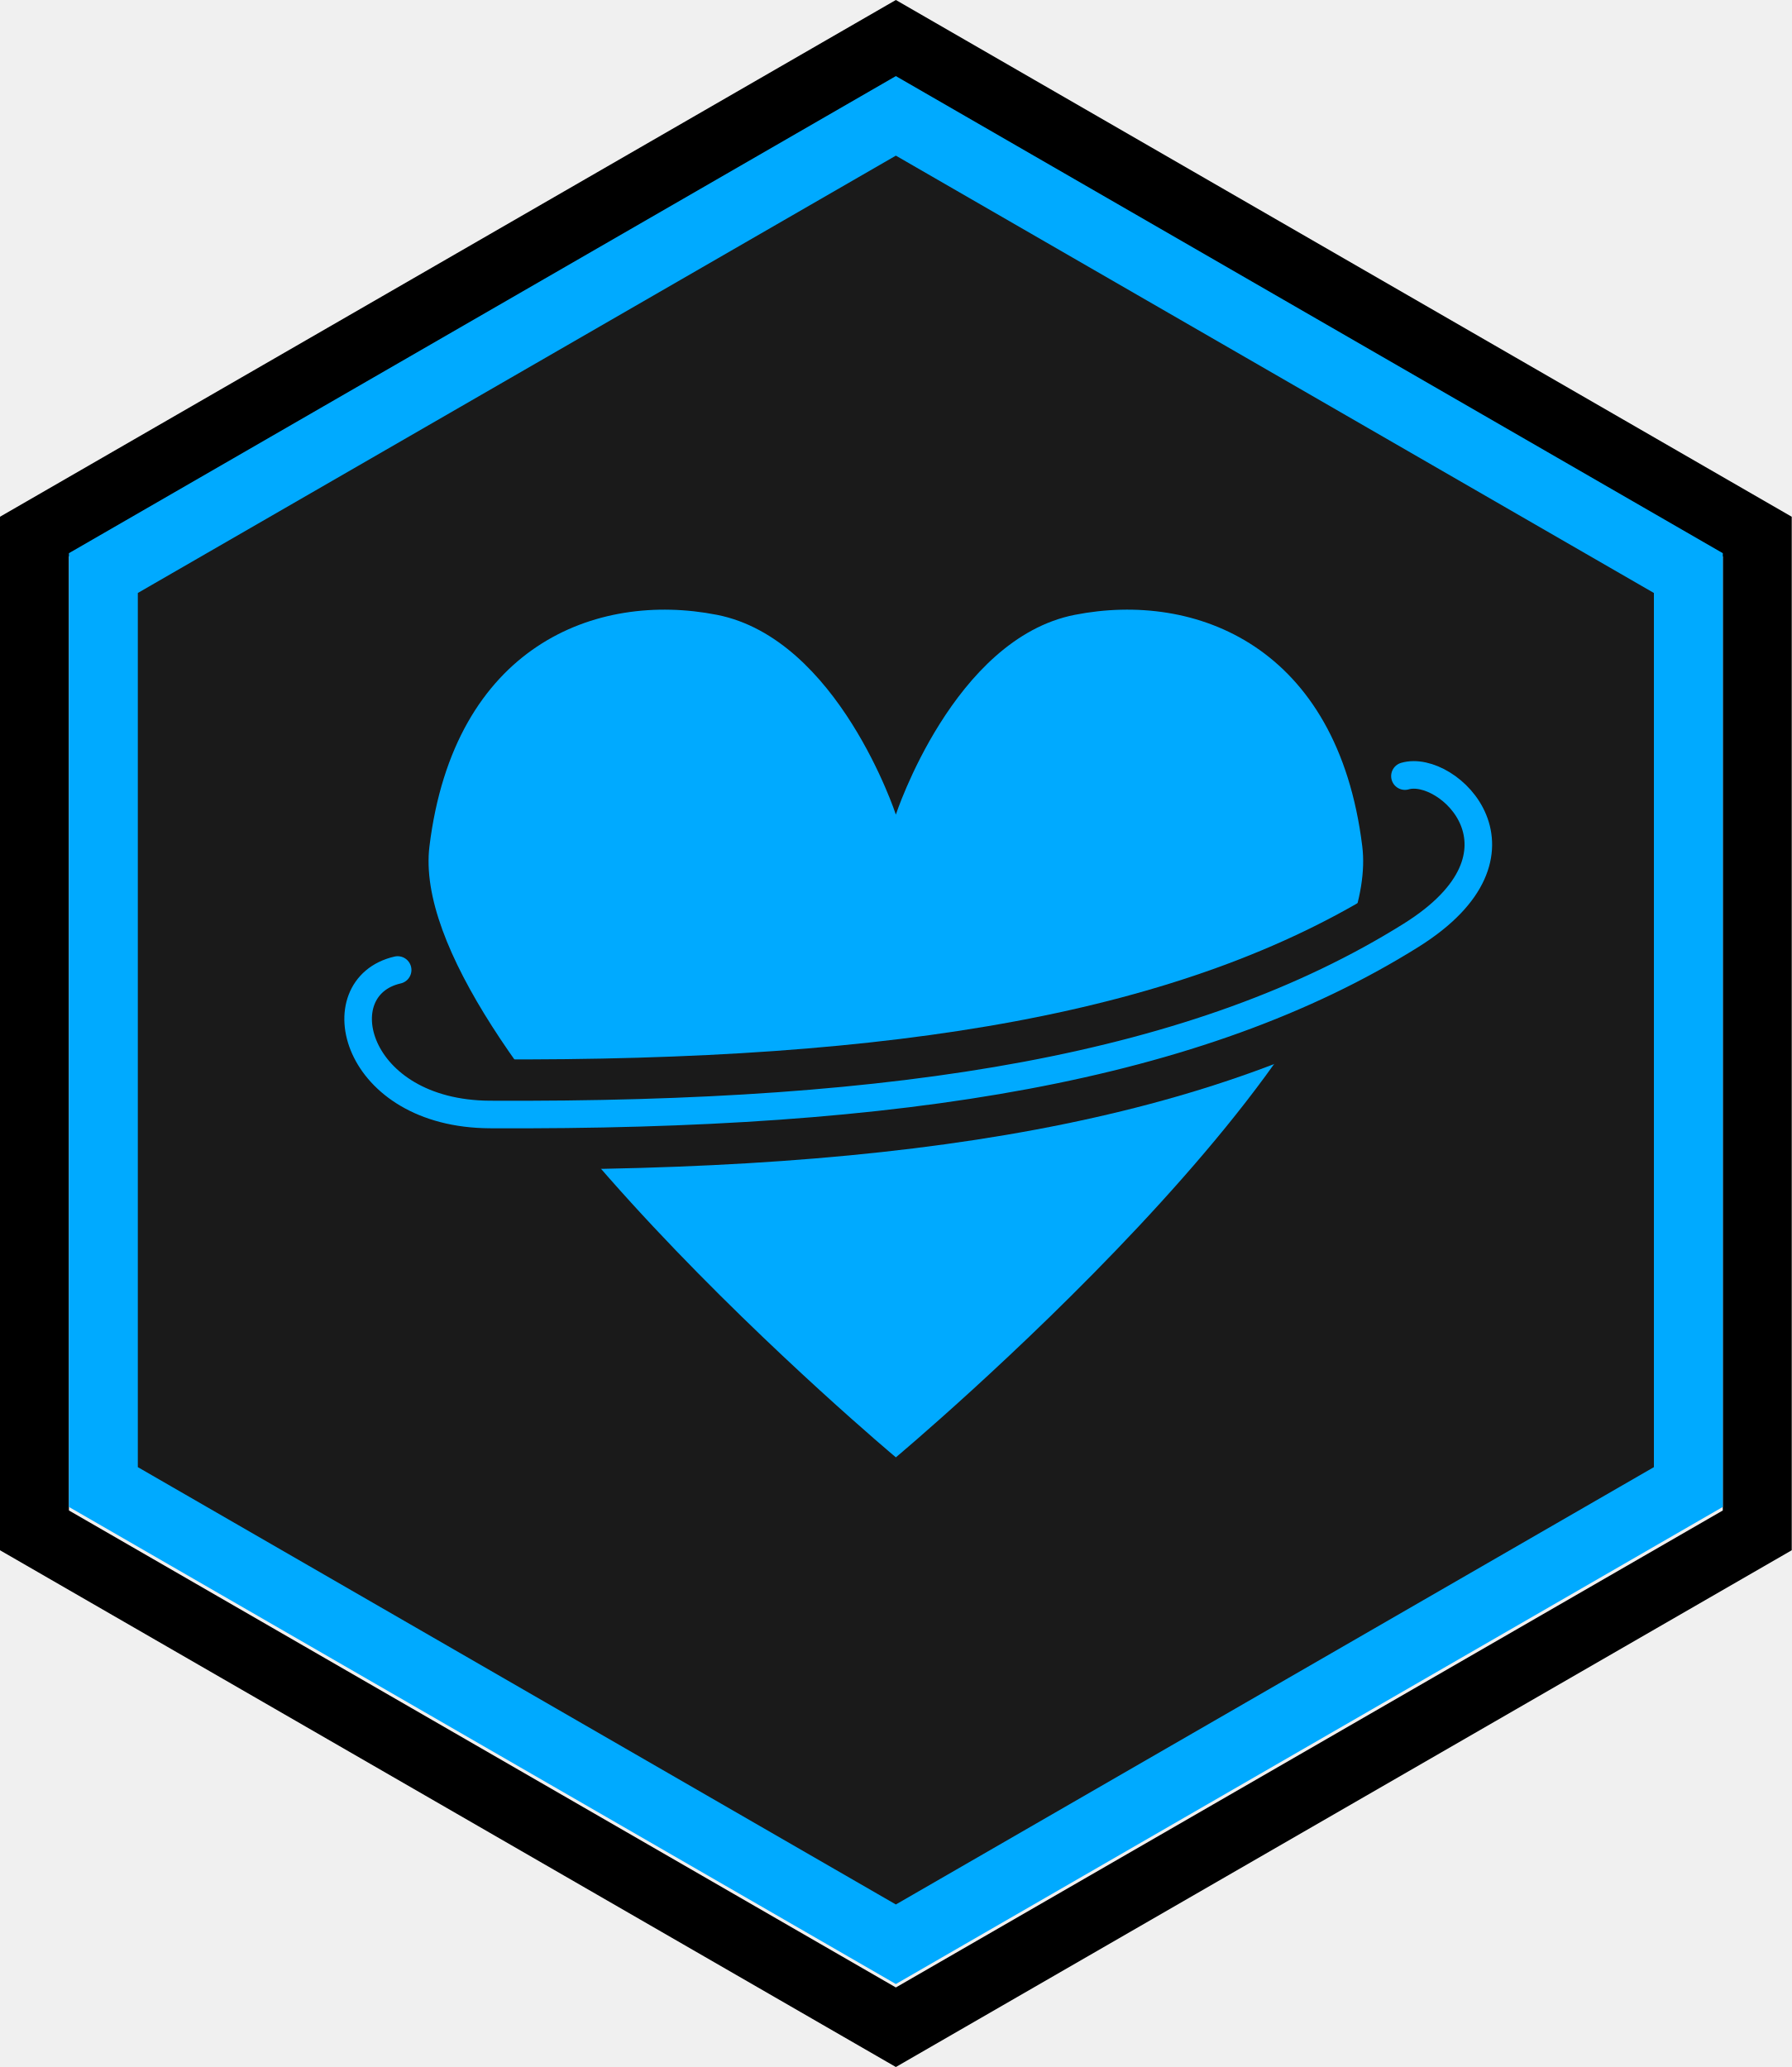
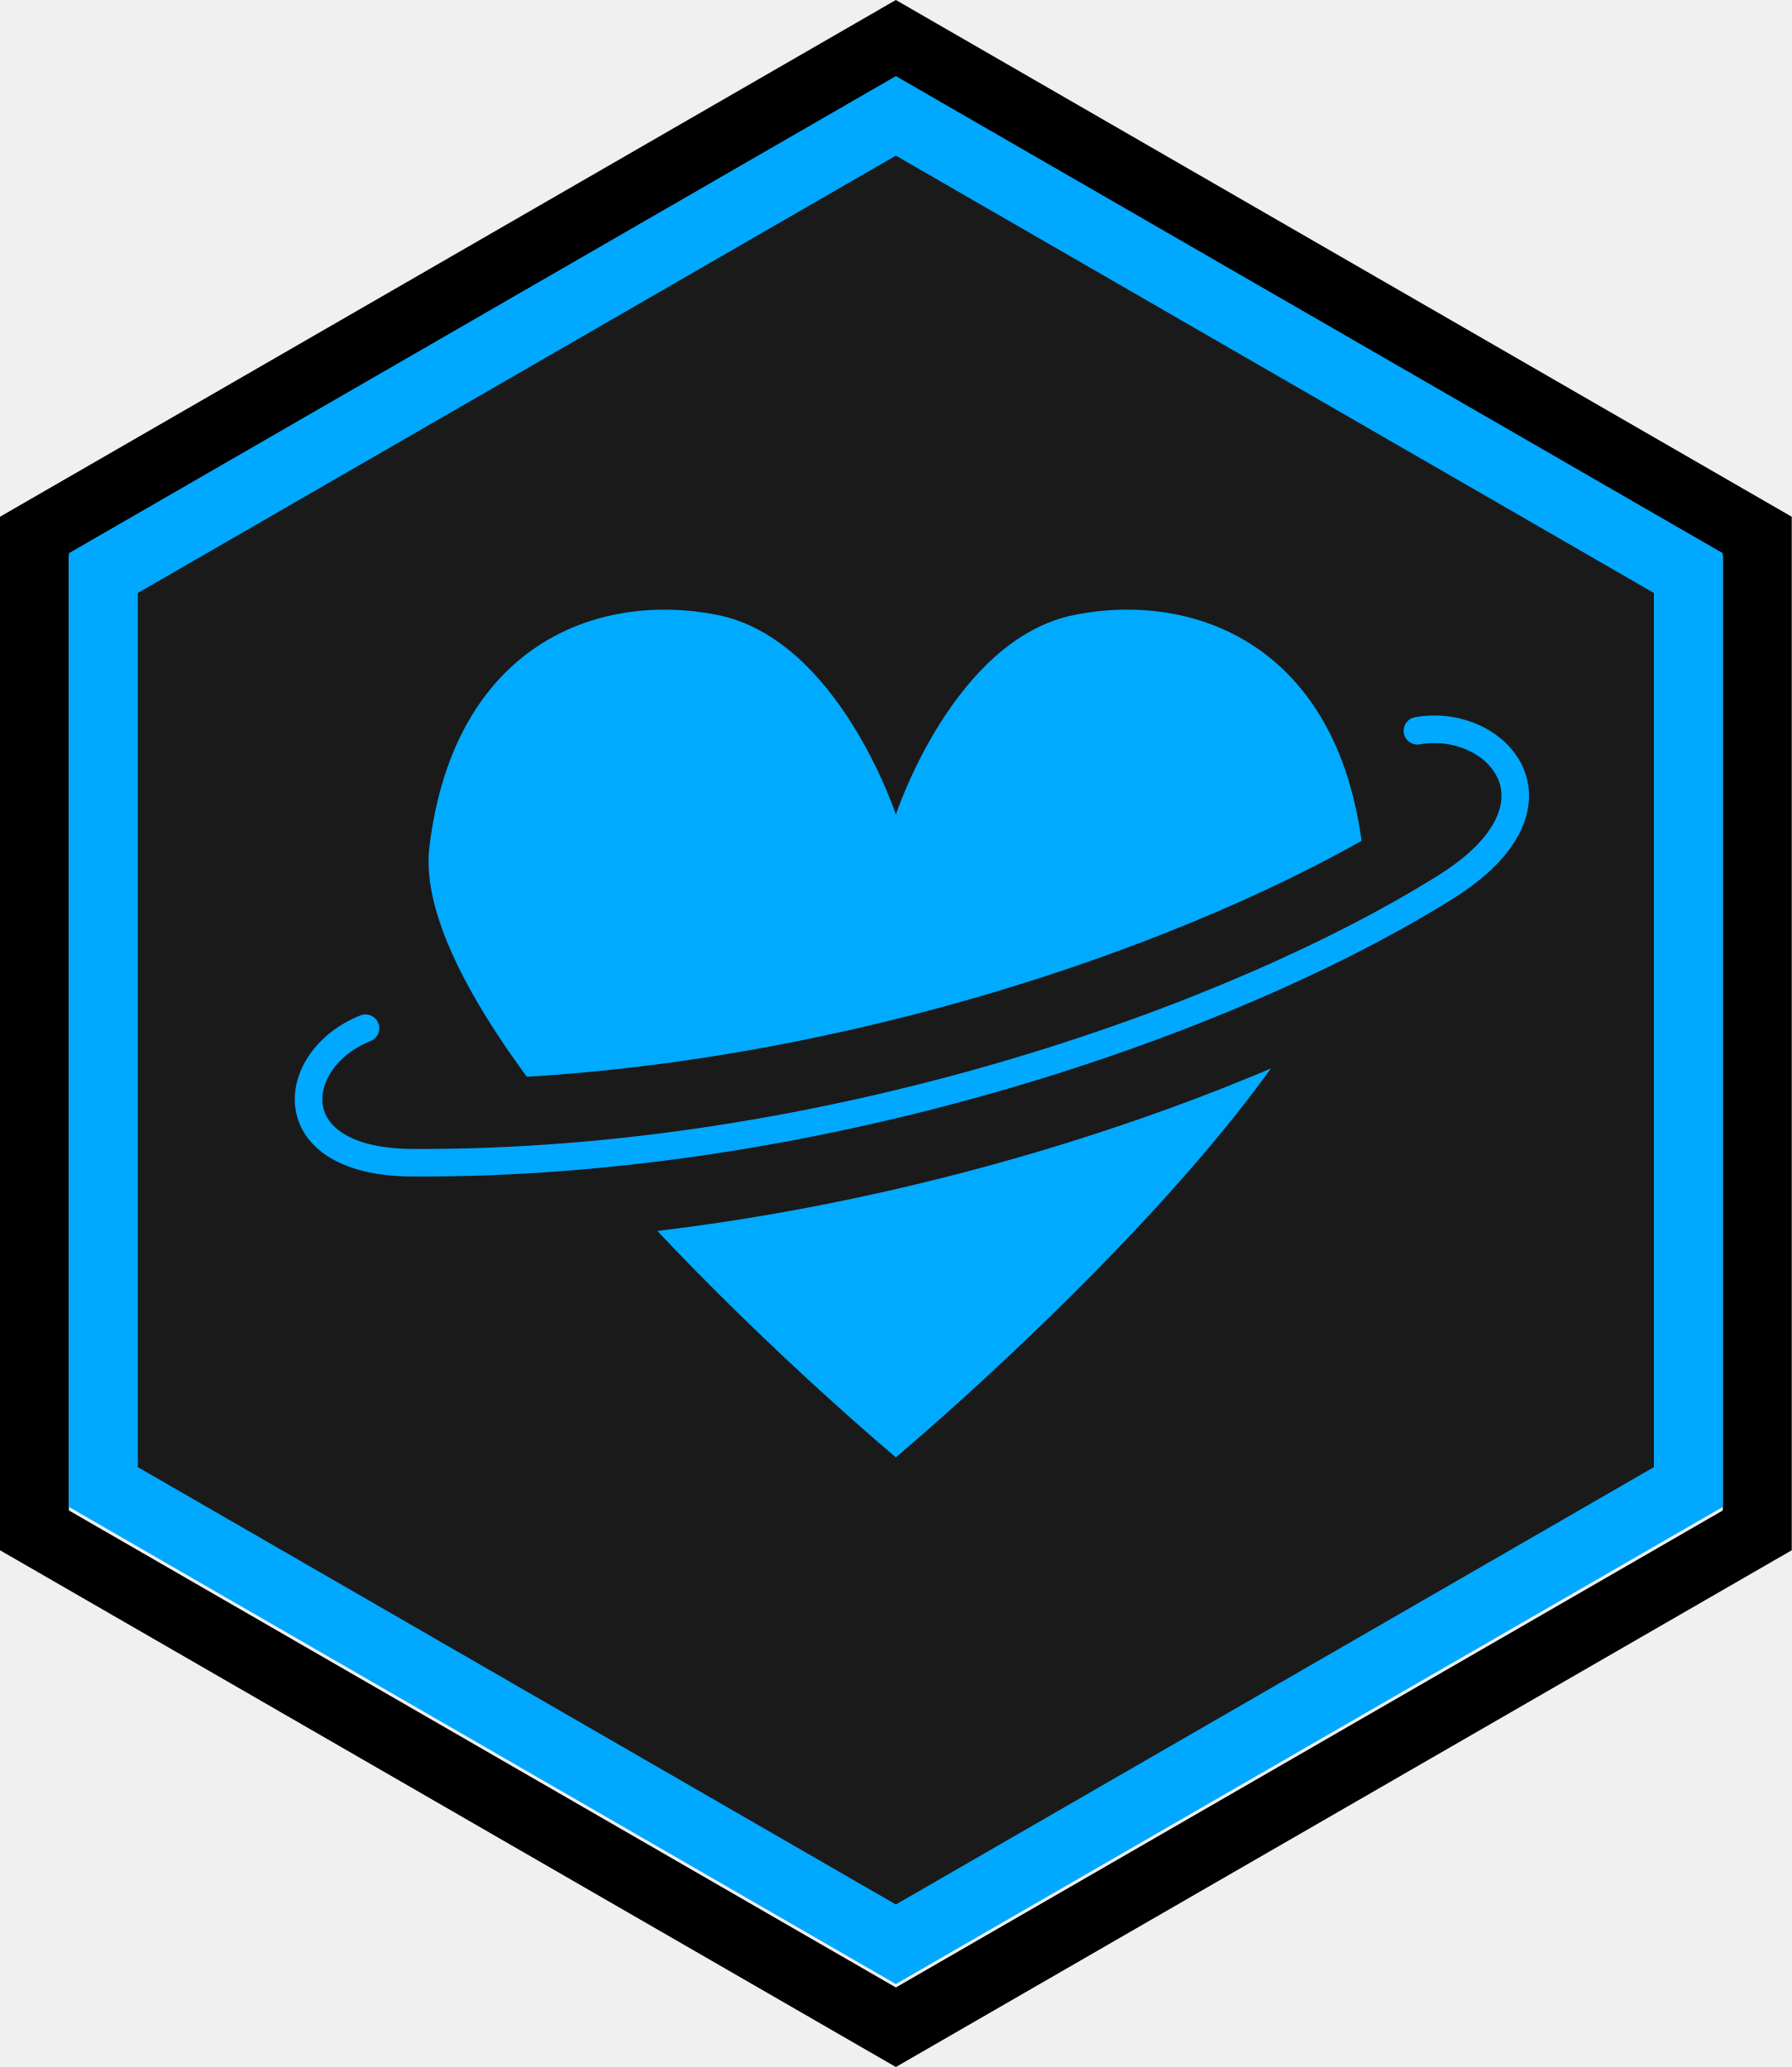
<svg xmlns="http://www.w3.org/2000/svg" viewBox="0 0 130 150" version="1.1" id="svg1" width="130" height="150" xml:space="preserve">
  <defs id="defs1">
-     <mask maskUnits="userSpaceOnUse" id="mask-powermask-path-effect6">
-       <path id="mask-powermask-path-effect6_box" style="fill:#ffffff;fill-opacity:1" d="M 30.095,43.242 H 99.905 V 106.758 H 30.095 Z" />
-       <path style="fill:none;stroke:#000000;stroke-width:8;stroke-linecap:square;stroke-linejoin:miter;stroke-dasharray:none" d="M 35.551,80.878 C 65.504,81.025 86.995,77.499 102.382,67.875" id="path6" />
+     <mask maskUnits="userSpaceOnUse" id="mask-powermask-path-effect4">
+       <path id="mask-powermask-path-effect4_box" style="fill:#ffffff;fill-opacity:1" d="M 30.095,43.242 H 99.905 V 106.758 H 30.095 Z" />
+       <path style="fill:none;stroke:#000000;stroke-width:12;stroke-linecap:round;stroke-linejoin:round;stroke-dasharray:none" d="M 29.926,84.378 C 59.879,84.525 89.495,73.999 104.882,64.375" id="path4" />
    </mask>
+     <filter id="mask-powermask-path-effect4_inverse" style="color-interpolation-filters:sRGB" height="100" width="100" x="-50" y="-50">
+       <feColorMatrix id="mask-powermask-path-effect4_primitive1" values="1" type="saturate" result="fbSourceGraphic" />
+       <feColorMatrix id="mask-powermask-path-effect4_primitive2" values="-1 0 0 0 1 0 -1 0 0 1 0 0 -1 0 1 0 0 0 1 0 " in="fbSourceGraphic" />
+     </filter>
  </defs>
  <polygon points="61.8,53.78 31,71.56 0.2,53.78 0.2,18.22 31,0.44 61.8,18.22 " fill="none" stroke="#ff3b57" stroke-width="1" id="polygon1-5" style="display:inline;mix-blend-mode:normal;fill:none;fill-opacity:1;stroke:#000000;stroke-width:2.465;stroke-dasharray:none;stroke-dashoffset:0;stroke-opacity:1" transform="matrix(2.029196,0,0,2.027961,2.09495,1.993413)" />
-   <path id="polygon1" style="display:inline;mix-blend-mode:normal;fill:#1a1a1a;stroke:#00aaff;stroke-width:5;stroke-dasharray:none;stroke-opacity:1" d="m 7.5,41.588 c 0,22.108 0,44.216 0,66.324 19.167,11.06 38.333,22.12 57.5,33.18 19.167,-11.06 38.333,-22.12 57.5,-33.18 0,-22.108 0,-44.216 0,-66.324 C 103.333,30.528 84.167,19.468 65,8.408 45.833,19.468 26.667,30.528 7.5,41.588 Z" />
-   <path style="fill:none;stroke:#00aaff;stroke-width:2;stroke-linecap:round;stroke-linejoin:round;stroke-dasharray:none;stroke-opacity:1" d="m 28.852,70.391 c -5.391,1.232 -3.194,10.438 6.698,10.487 29.953,0.147 51.445,-3.378 66.831,-13.003 9.554,-5.976 2.676,-12.472 -0.445,-11.554" id="path2" />
-   <path style="fill:#00aaff;stroke:none;stroke-linecap:square;stroke-linejoin:round;fill-opacity:1" d="M 31.16,61.412 C 32.949,46.899 43.224,42.889 52.02,44.618 60.815,46.348 65,59.114 65,59.114 c 0,0 4.185,-12.766 12.98,-14.496 8.796,-1.73 19.071,2.281 20.86,16.794 C 100.628,75.925 65,105.758 65,105.758 c 0,0 -35.628,-29.833 -33.84,-44.346 z" id="path1" mask="url(#mask-powermask-path-effect6)" />
+   <path id="polygon1" style="display:inline;mix-blend-mode:normal;fill:#1a1a1a;stroke:#00a8ff;stroke-width:5;stroke-dasharray:none;stroke-opacity:1" d="m 7.5,41.588 c 0,22.108 0,44.216 0,66.324 19.167,11.06 38.333,22.12 57.5,33.18 19.167,-11.06 38.333,-22.12 57.5,-33.18 0,-22.108 0,-44.216 0,-66.324 C 103.333,30.528 84.167,19.468 65,8.408 45.833,19.468 26.667,30.528 7.5,41.588 Z" />
+   <path style="fill:#00aaff;stroke:none;stroke-linecap:square;stroke-linejoin:round;fill-opacity:1" d="M 31.16,61.412 C 32.949,46.899 43.224,42.889 52.02,44.618 60.815,46.348 65,59.114 65,59.114 c 0,0 4.185,-12.766 12.98,-14.496 8.796,-1.73 19.071,2.281 20.86,16.794 C 100.628,75.925 65,105.758 65,105.758 c 0,0 -35.628,-29.833 -33.84,-44.346 z" id="path1" mask="url(#mask-powermask-path-effect4)" />
+   <path style="fill:none;stroke:#00a8ff;stroke-width:2;stroke-linecap:round;stroke-linejoin:round;stroke-dasharray:none;stroke-opacity:1" d="m 26.52,74.617 c -5.568,2.205 -6.487,9.712 3.405,9.761 29.953,0.147 59.57,-10.378 74.956,-20.003 9.554,-5.976 3.664,-12.371 -2.039,-11.343" id="path2" />
</svg>
